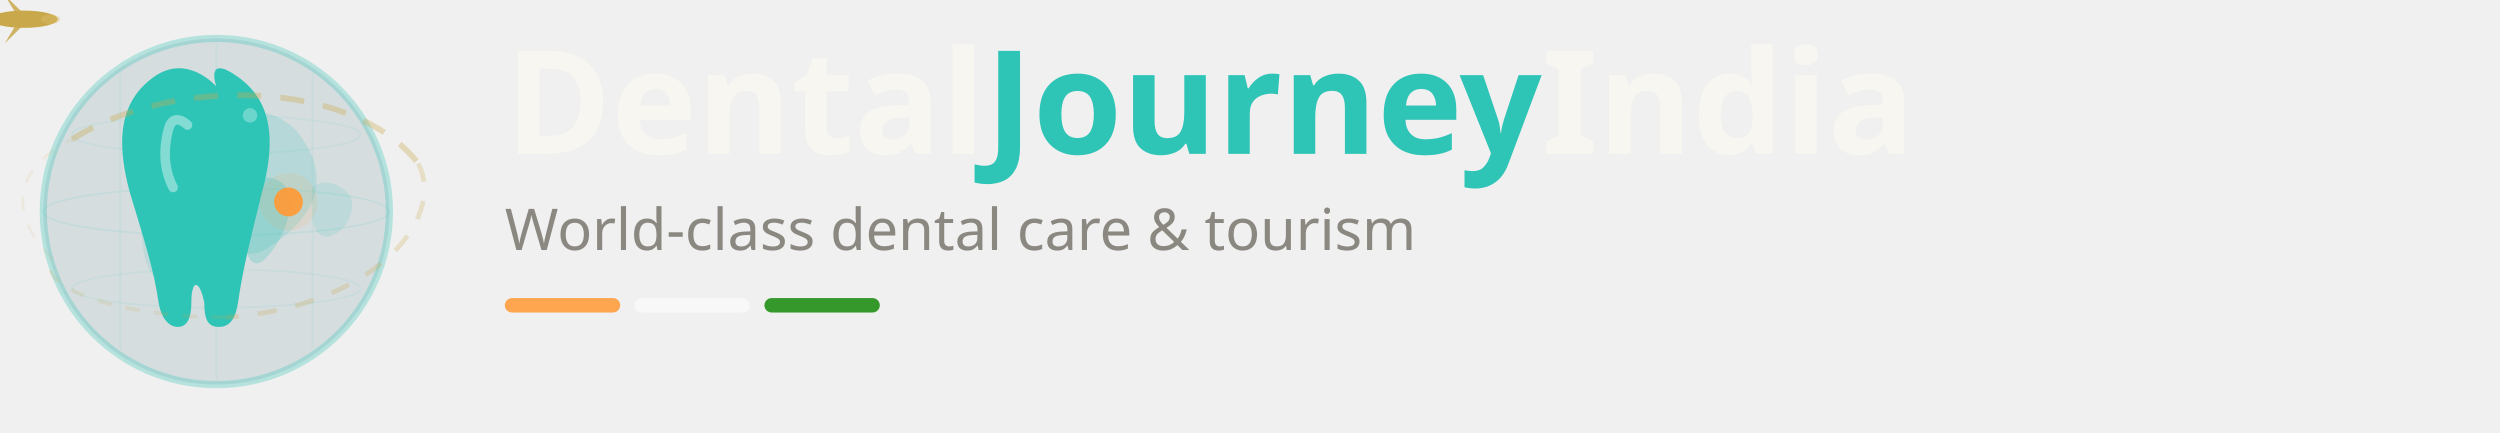
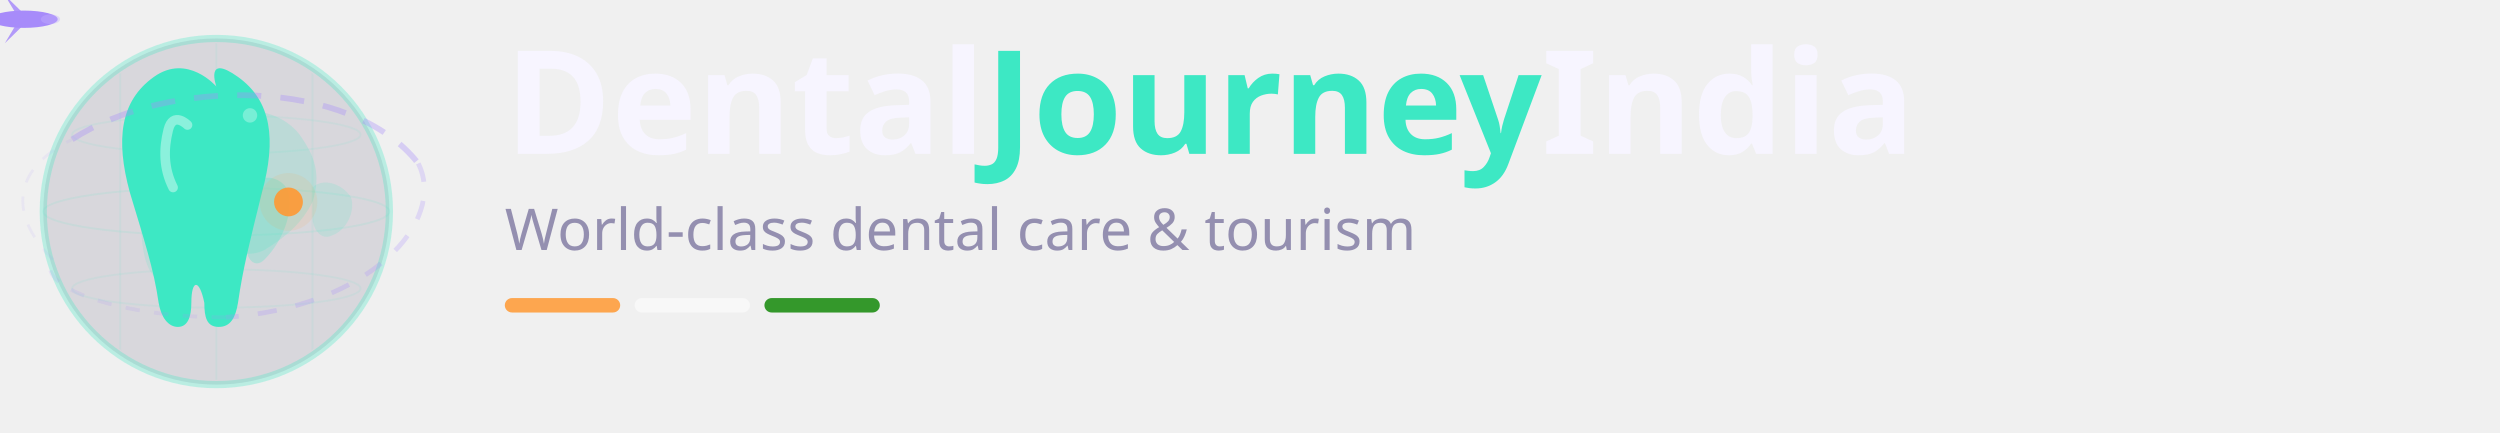
<svg xmlns="http://www.w3.org/2000/svg" viewBox="0 0 520 90">
  <defs>
    <clipPath id="gc2">
      <circle cx="40" cy="40" r="35" />
    </clipPath>
  </defs>
  <g transform="translate(5, 4)">
-     <circle cx="40" cy="40" r="36" fill="#0f4c5c" opacity="0.12" />
+     <circle cx="40" cy="40" r="36" fill="#221A45" opacity="0.12" />
    <g clip-path="url(#gc2)">
      <g>
        <animateTransform attributeName="transform" type="translate" values="0,0;-80,0" dur="12s" repeatCount="indefinite" />
-         <path d="M45 20 C48 18, 55 20, 58 25 C60 28, 62 32, 60 38 C58 42, 55 45, 50 48 C46 50, 42 48, 40 44 C38 40, 38 35, 40 30 C41 25, 43 22, 45 20Z" fill="#2EC4B6" opacity="0.18" />
-         <path d="M48 34 C50 32, 54 33, 55 36 C56 40, 54 46, 50 50 C48 52, 46 50, 46 46 C46 42, 47 38, 48 34Z" fill="#2EC4B6" opacity="0.25" />
-         <path d="M60 35 C62 33, 66 34, 68 37 C69 40, 67 44, 64 45 C62 46, 60 44, 60 41 C60 38, 60 36, 60 35Z" fill="#2EC4B6" opacity="0.15" />
-         <path d="M28 28 C30 24, 35 25, 36 30 C37 36, 36 44, 33 50 C31 54, 28 56, 26 52 C24 48, 24 40, 25 34 C26 30, 27 28, 28 28Z" fill="#2EC4B6" opacity="0.15" />
-         <path d="M28 18 C30 16, 36 16, 38 20 C39 22, 38 26, 35 27 C32 28, 28 26, 27 23 C26 20, 27 18, 28 18Z" fill="#2EC4B6" opacity="0.15" />
-         <path d="M125 20 C128 18, 135 20, 138 25 C140 28, 142 32, 140 38 C138 42, 135 45, 130 48 C126 50, 122 48, 120 44 C118 40, 118 35, 120 30 C121 25, 123 22, 125 20Z" fill="#2EC4B6" opacity="0.18" />
-         <path d="M128 34 C130 32, 134 33, 135 36 C136 40, 134 46, 130 50 C128 52, 126 50, 126 46 C126 42, 127 38, 128 34Z" fill="#2EC4B6" opacity="0.25" />
-         <path d="M140 35 C142 33, 146 34, 148 37 C149 40, 147 44, 144 45 C142 46, 140 44, 140 41Z" fill="#2EC4B6" opacity="0.15" />
-         <path d="M108 28 C110 24, 115 25, 116 30 C117 36, 116 44, 113 50 C111 54, 108 56, 106 52 C104 48, 104 40, 105 34Z" fill="#2EC4B6" opacity="0.15" />
-         <path d="M108 18 C110 16, 116 16, 118 20 C119 22, 118 26, 115 27 C112 28, 108 26, 107 23Z" fill="#2EC4B6" opacity="0.15" />
-         <line x1="20" y1="4" x2="20" y2="76" stroke="#2EC4B6" stroke-width="0.4" opacity="0.08" />
-         <line x1="40" y1="4" x2="40" y2="76" stroke="#2EC4B6" stroke-width="0.4" opacity="0.08" />
-         <line x1="60" y1="4" x2="60" y2="76" stroke="#2EC4B6" stroke-width="0.4" opacity="0.08" />
-         <line x1="100" y1="4" x2="100" y2="76" stroke="#2EC4B6" stroke-width="0.4" opacity="0.08" />
-         <line x1="120" y1="4" x2="120" y2="76" stroke="#2EC4B6" stroke-width="0.4" opacity="0.08" />
-         <line x1="140" y1="4" x2="140" y2="76" stroke="#2EC4B6" stroke-width="0.4" opacity="0.08" />
+         <path d="M45 20 C48 18, 55 20, 58 25 C60 28, 62 32, 60 38 C58 42, 55 45, 50 48 C46 50, 42 48, 40 44 C38 40, 38 35, 40 30 C41 25, 43 22, 45 20Z" fill="#3DE8C4" opacity="0.18" />
+         <path d="M48 34 C50 32, 54 33, 55 36 C56 40, 54 46, 50 50 C48 52, 46 50, 46 46 C46 42, 47 38, 48 34Z" fill="#3DE8C4" opacity="0.25" />
+         <path d="M60 35 C62 33, 66 34, 68 37 C69 40, 67 44, 64 45 C62 46, 60 44, 60 41 C60 38, 60 36, 60 35Z" fill="#3DE8C4" opacity="0.15" />
+         <path d="M28 28 C30 24, 35 25, 36 30 C37 36, 36 44, 33 50 C31 54, 28 56, 26 52 C24 48, 24 40, 25 34 C26 30, 27 28, 28 28Z" fill="#3DE8C4" opacity="0.15" />
+         <path d="M28 18 C30 16, 36 16, 38 20 C39 22, 38 26, 35 27 C32 28, 28 26, 27 23 C26 20, 27 18, 28 18Z" fill="#3DE8C4" opacity="0.15" />
+         <path d="M125 20 C128 18, 135 20, 138 25 C140 28, 142 32, 140 38 C138 42, 135 45, 130 48 C126 50, 122 48, 120 44 C118 40, 118 35, 120 30 C121 25, 123 22, 125 20Z" fill="#3DE8C4" opacity="0.18" />
+         <path d="M128 34 C130 32, 134 33, 135 36 C136 40, 134 46, 130 50 C128 52, 126 50, 126 46 C126 42, 127 38, 128 34Z" fill="#3DE8C4" opacity="0.25" />
+         <path d="M140 35 C142 33, 146 34, 148 37 C149 40, 147 44, 144 45 C142 46, 140 44, 140 41Z" fill="#3DE8C4" opacity="0.15" />
+         <path d="M108 28 C110 24, 115 25, 116 30 C117 36, 116 44, 113 50 C111 54, 108 56, 106 52 C104 48, 104 40, 105 34Z" fill="#3DE8C4" opacity="0.15" />
+         <path d="M108 18 C110 16, 116 16, 118 20 C119 22, 118 26, 115 27 C112 28, 108 26, 107 23Z" fill="#3DE8C4" opacity="0.15" />
+         <line x1="20" y1="4" x2="20" y2="76" stroke="#3DE8C4" stroke-width="0.4" opacity="0.08" />
+         <line x1="40" y1="4" x2="40" y2="76" stroke="#3DE8C4" stroke-width="0.4" opacity="0.08" />
+         <line x1="60" y1="4" x2="60" y2="76" stroke="#3DE8C4" stroke-width="0.4" opacity="0.08" />
+         <line x1="100" y1="4" x2="100" y2="76" stroke="#3DE8C4" stroke-width="0.4" opacity="0.08" />
+         <line x1="120" y1="4" x2="120" y2="76" stroke="#3DE8C4" stroke-width="0.4" opacity="0.08" />
+         <line x1="140" y1="4" x2="140" y2="76" stroke="#3DE8C4" stroke-width="0.4" opacity="0.08" />
      </g>
    </g>
-     <ellipse cx="40" cy="24" rx="30" ry="4" fill="none" stroke="#2EC4B6" stroke-width="0.4" opacity="0.08" />
-     <ellipse cx="40" cy="40" rx="36" ry="5" fill="none" stroke="#2EC4B6" stroke-width="0.4" opacity="0.1" />
-     <ellipse cx="40" cy="56" rx="30" ry="4" fill="none" stroke="#2EC4B6" stroke-width="0.4" opacity="0.08" />
-     <path d="M40 14 C40 14, 34 7, 27 12 C20 17, 19 25, 22 36 C25 46, 27 52, 28 59 C28.5 62, 30 64, 32 64 C34 64, 34.8 62, 34.8 59 C34.8 54, 36.5 54, 37.5 59 C37.5 62, 38 64, 40.5 64 C43 64, 44 62, 44.5 59 C45.5 52, 47 46, 49.5 36 C52.5 25, 51.5 17, 44.5 12 C37.5 7, 40 14, 40 14Z" fill="#2EC4B6" />
+     <ellipse cx="40" cy="24" rx="30" ry="4" fill="none" stroke="#3DE8C4" stroke-width="0.4" opacity="0.08" />
+     <ellipse cx="40" cy="40" rx="36" ry="5" fill="none" stroke="#3DE8C4" stroke-width="0.4" opacity="0.1" />
+     <ellipse cx="40" cy="56" rx="30" ry="4" fill="none" stroke="#3DE8C4" stroke-width="0.4" opacity="0.08" />
+     <path d="M40 14 C40 14, 34 7, 27 12 C20 17, 19 25, 22 36 C25 46, 27 52, 28 59 C28.5 62, 30 64, 32 64 C34 64, 34.8 62, 34.8 59 C34.8 54, 36.5 54, 37.5 59 C37.5 62, 38 64, 40.5 64 C43 64, 44 62, 44.5 59 C45.5 52, 47 46, 49.5 36 C52.5 25, 51.5 17, 44.5 12 C37.5 7, 40 14, 40 14Z" fill="#3DE8C4" />
    <path d="M34 22 C34 22, 31 19, 30 23 C29 27, 29 31, 31 35" fill="none" stroke="white" stroke-width="2" stroke-linecap="round" opacity="0.4" />
    <circle cx="47" cy="20" r="1.5" fill="white" opacity="0.3" />
-     <circle cx="40" cy="40" r="36" fill="none" stroke="#2EC4B6" stroke-width="1.5" opacity="0.3" />
-     <path d="M10 25 C30 12, 68 12, 82 30" fill="none" stroke="#C9A84C" stroke-width="1.2" stroke-dasharray="5 4" opacity="0.35" />
-     <path d="M82 30 C88 42, 72 60, 42 62" fill="none" stroke="#C9A84C" stroke-width="1" stroke-dasharray="4 4" opacity="0.25" />
-     <path d="M42 62 C18 62, 2 55, 6 50" fill="none" stroke="#C9A84C" stroke-width="0.8" stroke-dasharray="3 3" opacity="0.15" />
-     <path d="M6 50 C-2 42, -4 32, 10 25" fill="none" stroke="#C9A84C" stroke-width="0.6" stroke-dasharray="3 3" opacity="0.1" />
+     <circle cx="40" cy="40" r="36" fill="none" stroke="#3DE8C4" stroke-width="1.5" opacity="0.3" />
+     <path d="M10 25 C30 12, 68 12, 82 30" fill="none" stroke="#A78BFA" stroke-width="1.2" stroke-dasharray="5 4" opacity="0.35" />
+     <path d="M82 30 C88 42, 72 60, 42 62" fill="none" stroke="#A78BFA" stroke-width="1" stroke-dasharray="4 4" opacity="0.25" />
+     <path d="M42 62 C18 62, 2 55, 6 50" fill="none" stroke="#A78BFA" stroke-width="0.8" stroke-dasharray="3 3" opacity="0.15" />
+     <path d="M6 50 C-2 42, -4 32, 10 25" fill="none" stroke="#A78BFA" stroke-width="0.6" stroke-dasharray="3 3" opacity="0.1" />
    <g>
      <animateMotion dur="5s" repeatCount="indefinite" path="M10 25 C30 12, 68 12, 82 30 C88 42, 72 60, 42 62 C18 62, 2 55, 6 50 C-2 42, -4 32, 10 25" rotate="auto" />
-       <ellipse cx="0" cy="0" rx="7" ry="1.8" fill="#C9A84C" />
-       <path d="M-1 0 L-4 -5 L0.5 -0.6 Z" fill="#C9A84C" opacity="0.85" />
-       <path d="M-1 0 L-4 5 L0.5 0.6 Z" fill="#C9A84C" opacity="0.85" />
-       <path d="M-5.5 0 L-8 -2.8 L-6.2 0 Z" fill="#C9A84C" opacity="0.6" />
-       <path d="M-5.5 0 L-8 2.8 L-6.2 0 Z" fill="#C9A84C" opacity="0.4" />
-       <ellipse cx="5.5" cy="0" rx="2" ry="1" fill="#dbbe6a" opacity="0.4" />
+       <ellipse cx="0" cy="0" rx="7" ry="1.8" fill="#A78BFA" />
+       <path d="M-1 0 L-4 -5 L0.5 -0.6 Z" fill="#A78BFA" opacity="0.85" />
+       <path d="M-1 0 L-4 5 L0.5 0.6 Z" fill="#A78BFA" opacity="0.85" />
+       <path d="M-5.5 0 L-8 -2.8 L-6.2 0 Z" fill="#A78BFA" opacity="0.6" />
+       <path d="M-5.5 0 L-8 2.8 L-6.2 0 Z" fill="#A78BFA" opacity="0.4" />
+       <ellipse cx="5.5" cy="0" rx="2" ry="1" fill="#C4B0FC" opacity="0.4" />
    </g>
    <circle cx="55" cy="38" r="3" fill="#FF9933" opacity="0.9" />
    <circle cx="55" cy="38" r="6" fill="#FF9933" opacity="0.1">
      <animate attributeName="r" values="6;11;6" dur="2.5s" repeatCount="indefinite" />
      <animate attributeName="opacity" values="0.12;0.01;0.12" dur="2.5s" repeatCount="indefinite" />
    </circle>
  </g>
-   <text x="105" y="32" font-family="'DM Sans', system-ui, sans-serif" font-size="30" font-weight="600" fill="#F8F6F0">Dental<tspan fill="#2EC4B6">Journey</tspan>India</text>
-   <text x="105" y="52" font-family="'DM Sans', system-ui, sans-serif" font-size="12" font-weight="400" fill="#8A8880">World-class dental care &amp; tourism</text>
+   <text x="105" y="32" font-family="'DM Sans', system-ui, sans-serif" font-size="30" font-weight="600" fill="#F7F5FF">Dental<tspan fill="#3DE8C4">Journey</tspan>India</text>
+   <text x="105" y="52" font-family="'DM Sans', system-ui, sans-serif" font-size="12" font-weight="400" fill="#948FB0">World-class dental care &amp; tourism</text>
  <rect x="105" y="62" width="24" height="3" rx="1.5" fill="#FF9933" opacity="0.85" />
  <rect x="132" y="62" width="24" height="3" rx="1.5" fill="#FFFFFF" opacity="0.5" />
  <rect x="159" y="62" width="24" height="3" rx="1.5" fill="#138808" opacity="0.85" />
</svg>
